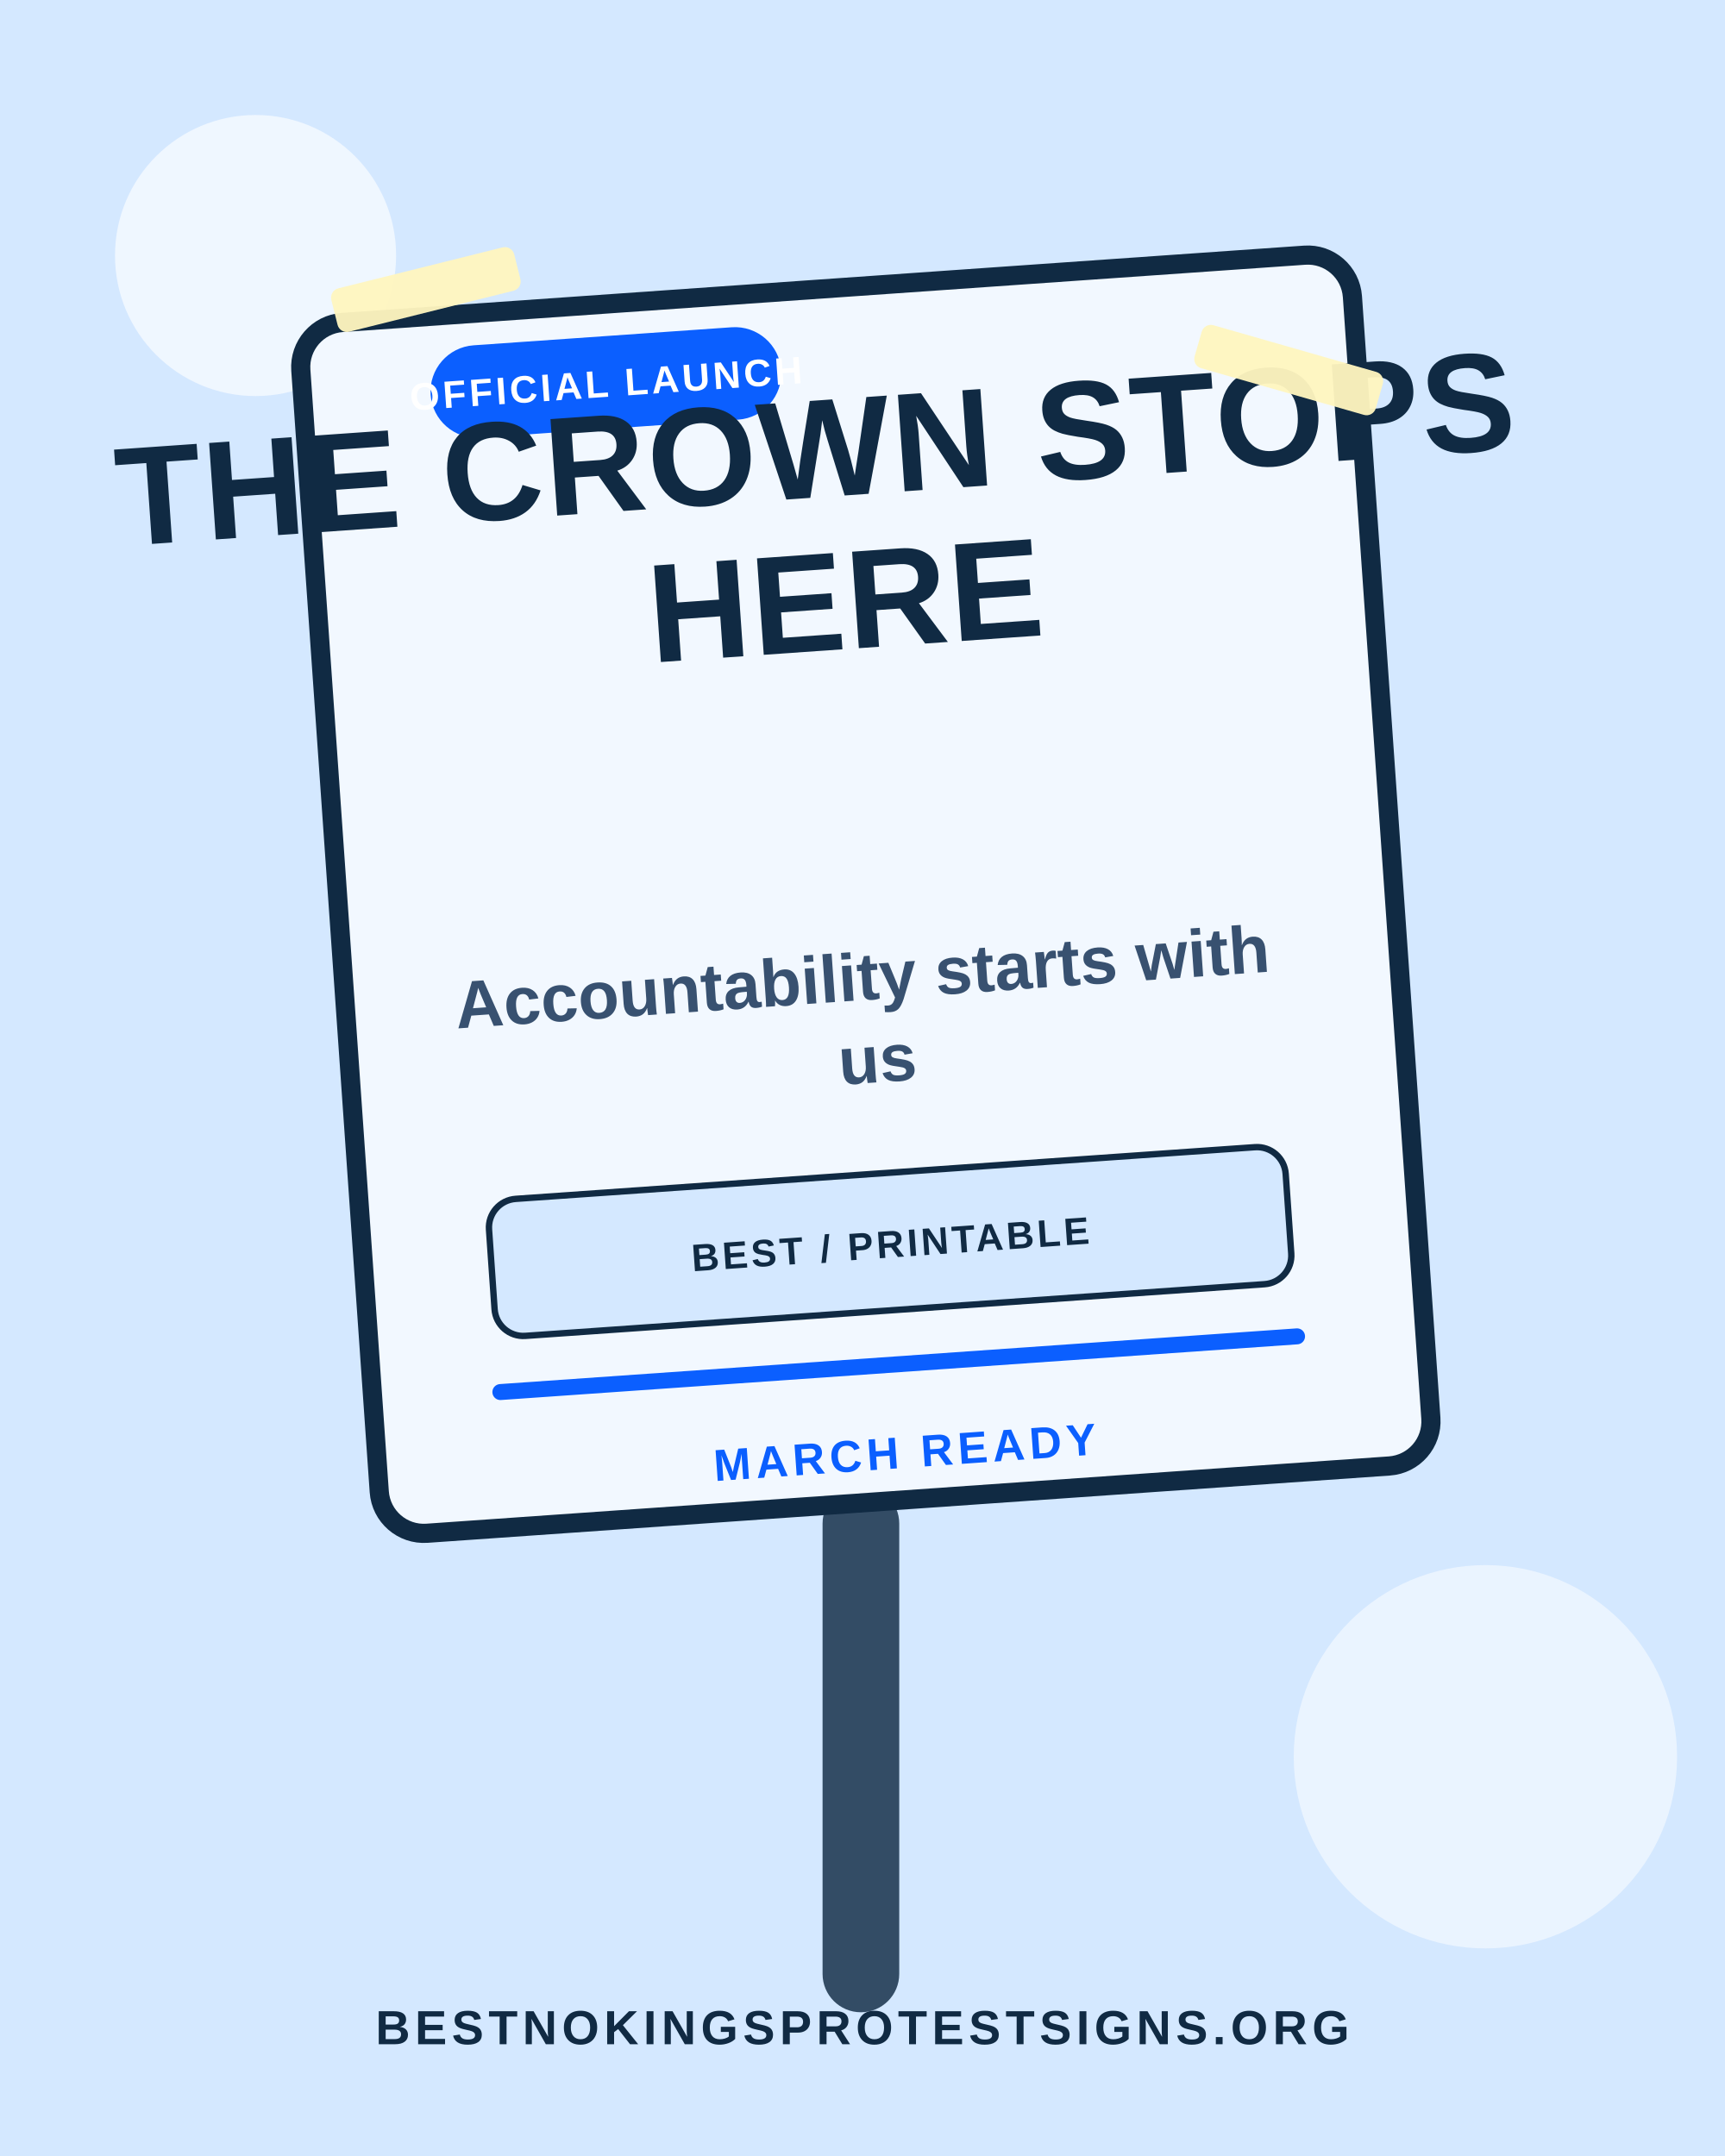
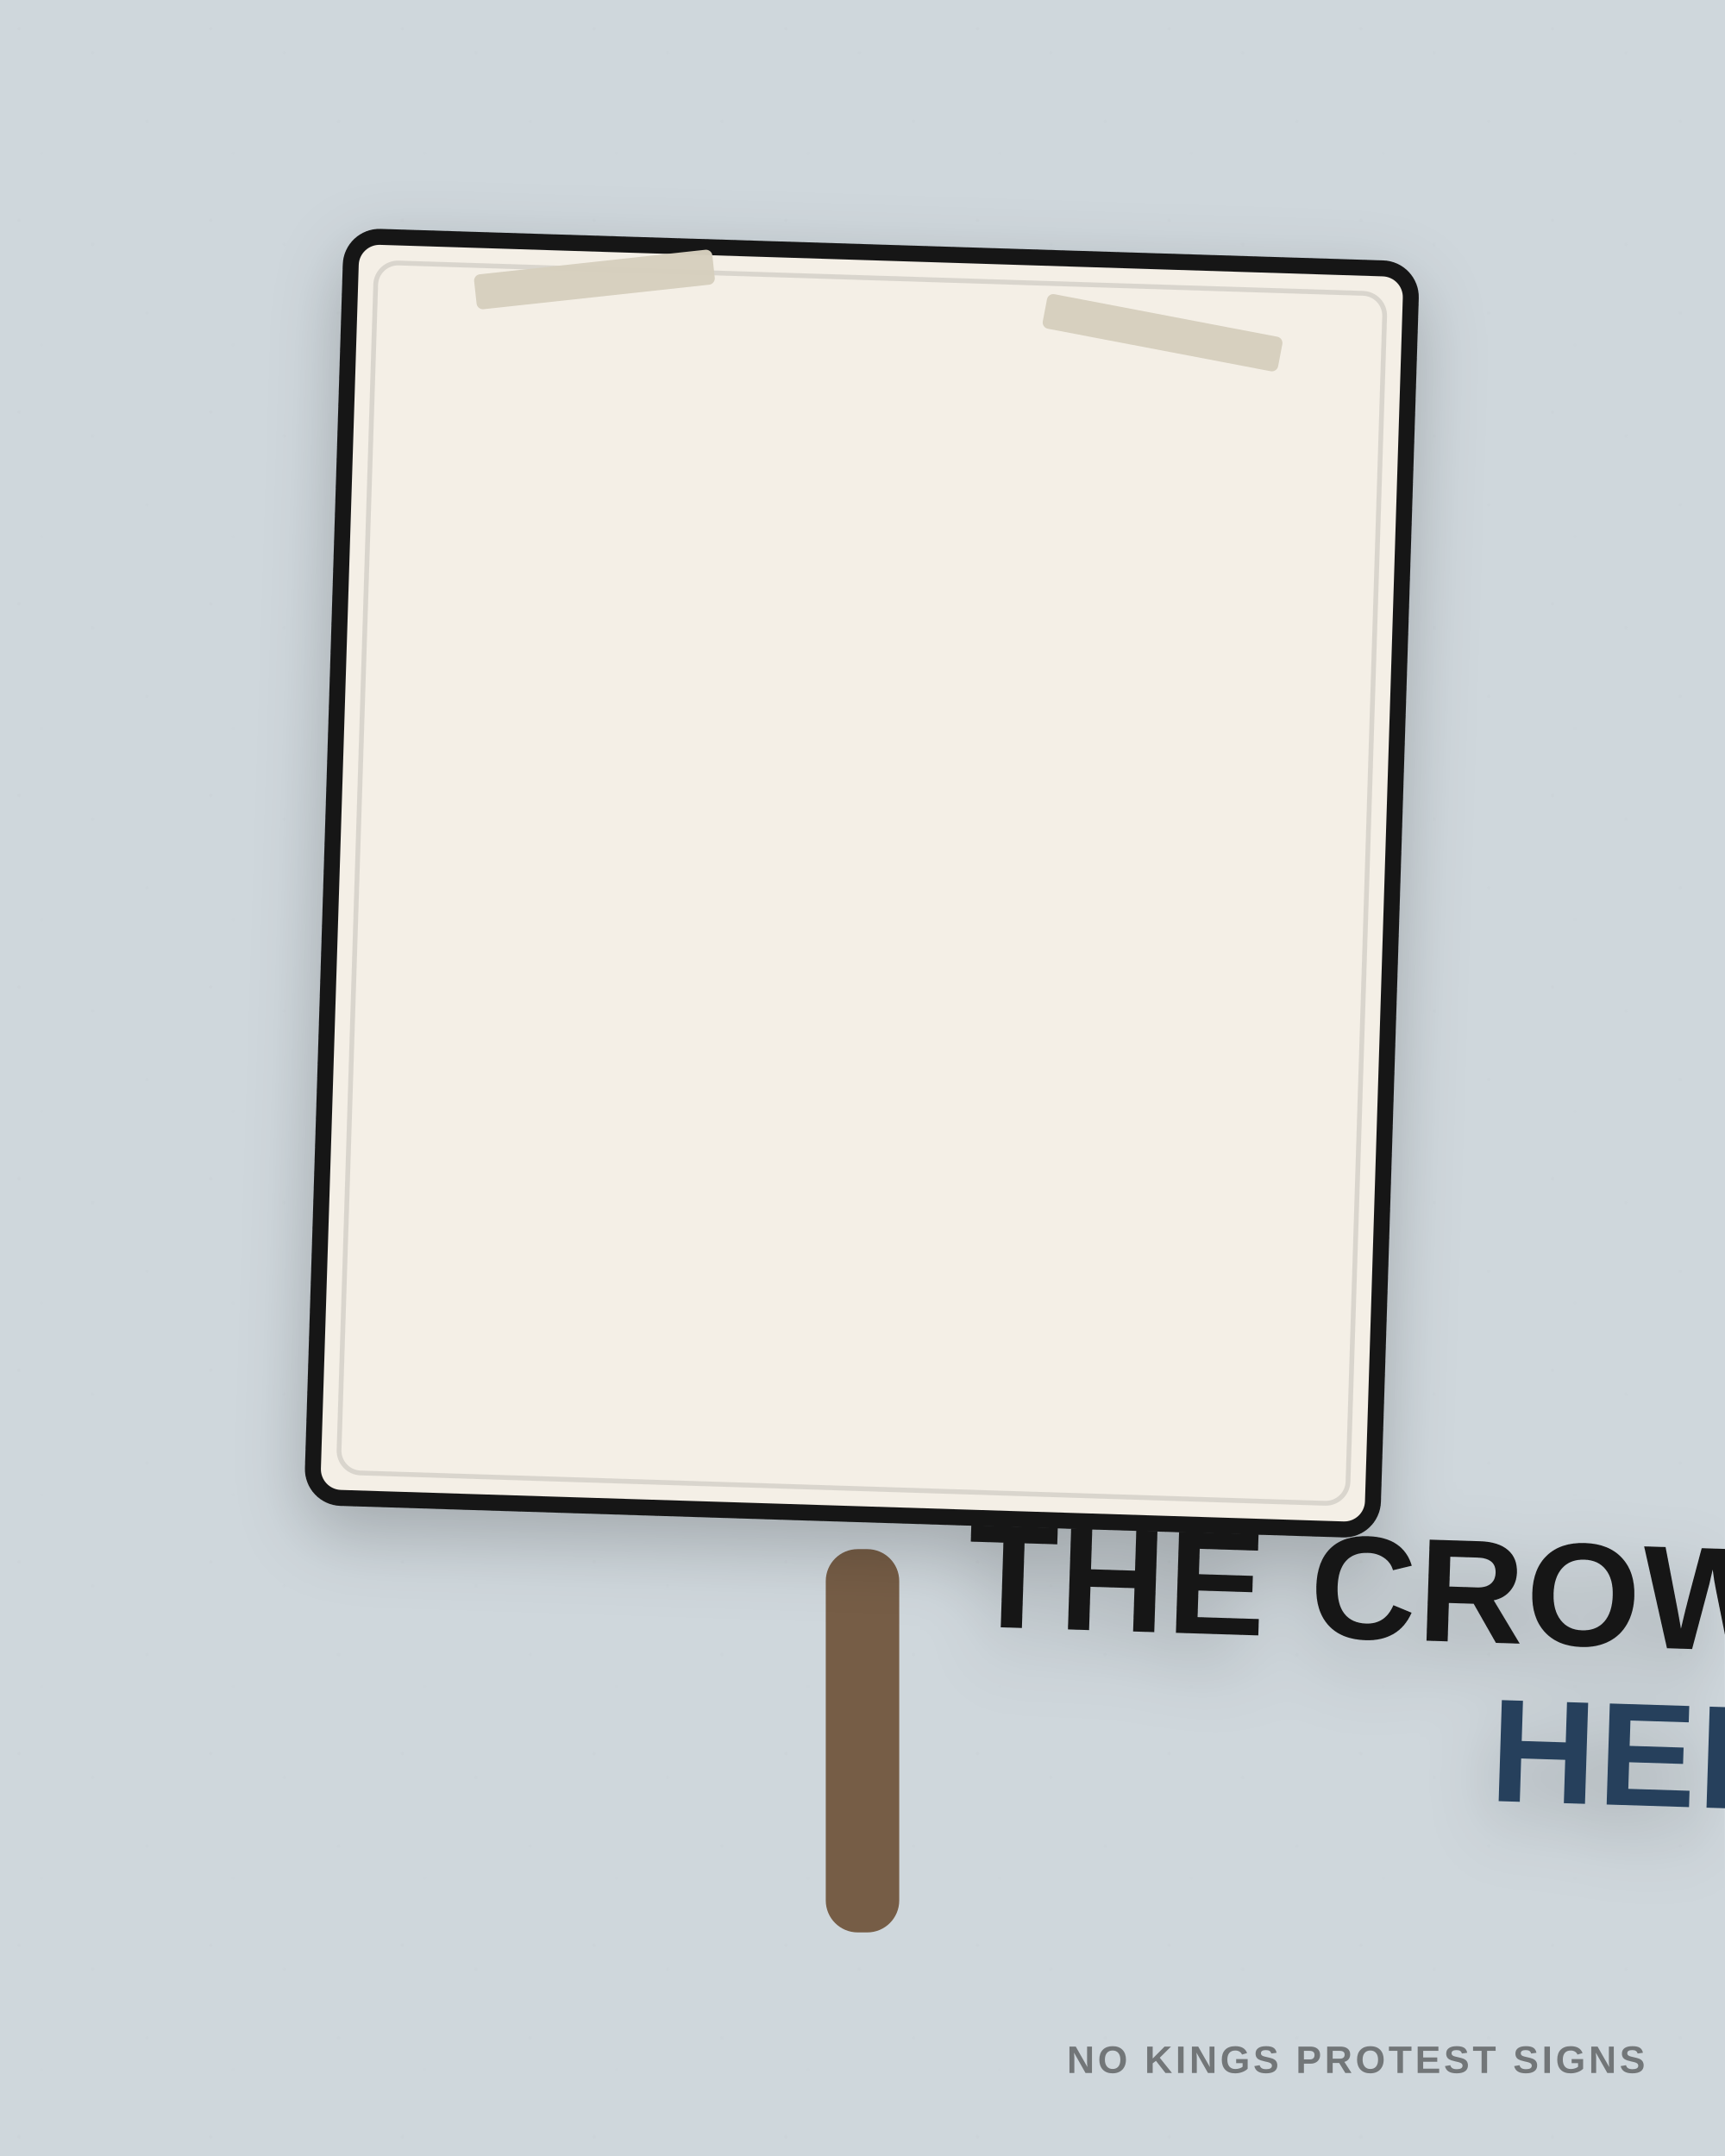
<svg xmlns="http://www.w3.org/2000/svg" width="1080" height="1350" viewBox="0 0 1080 1350" role="img" aria-labelledby="title desc">
-   <rect width="1080" height="1350" fill="#D4E8FF" />
-   <circle cx="160" cy="160" r="88" fill="#F2F8FF" opacity="0.9" />
-   <circle cx="930" cy="1100" r="120" fill="#F2F8FF" opacity="0.75" />
-   <rect x="515" y="930" width="48" height="330" rx="24" fill="#102A43" opacity="0.82" />
-   <g transform="translate(540 530) rotate(-4)">
-     <rect x="-330" y="-350" width="660" height="760" rx="28" fill="#F2F8FF" stroke="#102A43" stroke-width="12" />
-     <rect x="-250" y="-330" width="220" height="58" rx="29" fill="#0B5FFF" />
-     <text x="-140" y="-292" text-anchor="middle" font-family="Arial, Helvetica, sans-serif" font-size="24" font-weight="700" fill="#FFFFFF" letter-spacing="2">OFFICIAL LAUNCH</text>
-     <text x="0" y="-220" text-anchor="middle" font-family="Arial, Helvetica, sans-serif" font-size="88" font-weight="800" fill="#102A43" letter-spacing="1">
-       <tspan x="0" dy="0">THE CROWN STOPS</tspan>
-       <tspan x="0" dy="96">HERE</tspan>
-     </text>
-     <text x="0" y="96" text-anchor="middle" font-family="Arial, Helvetica, sans-serif" font-size="42" font-weight="600" fill="#385170">
-       <tspan x="0" dy="0">Accountability starts with</tspan>
-       <tspan x="0" dy="52">us</tspan>
-     </text>
-     <rect x="-250" y="205" width="500" height="86" rx="18" fill="#D4E8FF" stroke="#102A43" stroke-width="4" />
-     <text x="0" y="258" text-anchor="middle" font-family="Arial, Helvetica, sans-serif" font-size="24" font-weight="700" fill="#102A43" letter-spacing="2">BEST / PRINTABLE</text>
-     <line x1="-250" y1="325" x2="250" y2="325" stroke="#0B5FFF" stroke-width="10" stroke-linecap="round" />
-     <text x="0" y="390" text-anchor="middle" font-family="Arial, Helvetica, sans-serif" font-size="28" font-weight="700" fill="#0B5FFF" letter-spacing="3">MARCH READY</text>
+   <defs>
+     <filter id="shadow" x="-20%" y="-20%" width="140%" height="140%">
+       <feDropShadow dx="0" dy="16" stdDeviation="22" flood-color="#000000" flood-opacity="0.22" />
+     </filter>
+     <pattern id="grain" width="120" height="120" patternUnits="userSpaceOnUse">
+       <circle cx="12" cy="18" r="1.1" fill="#000" opacity="0.13" />
+       <circle cx="58" cy="33" r="1.2" fill="#000" opacity="0.08" />
+       <circle cx="92" cy="76" r="1.1" fill="#000" opacity="0.1" />
+       <circle cx="26" cy="96" r="1" fill="#000" opacity="0.07" />
+     </pattern>
+   </defs>
+   <rect width="1080" height="1350" fill="#cfd7dc" />
+   <rect width="1080" height="1350" fill="url(#grain)" opacity="0.08" />
+   <rect x="517" y="970" width="46" height="240" rx="20" fill="#6f5339" opacity="0.92" />
+   <g transform="translate(540 540) rotate(1.8)" filter="url(#shadow)">
+     <rect x="-332" y="-382" width="664" height="790" rx="18" fill="#f4efe6" stroke="#181818" stroke-width="10" />
+     <rect x="-316" y="-366" width="632" height="758" rx="14" fill="none" stroke="rgba(24,24,24,0.12)" stroke-width="3" />
+     <rect x="-255" y="-360" width="150" height="22" rx="4" fill="#d6cfbe" opacity="0.98" transform="rotate(-8 -255 -360)" />
+     <rect x="105" y="-360" width="150" height="22" rx="4" fill="#d6cfbe" opacity="0.98" transform="rotate(9 105 -360)" />
+     <text x="540" y="476" text-anchor="middle" font-family="Arial Black, Arial, Helvetica, sans-serif" font-size="92" font-weight="900" fill="#151515" letter-spacing="1.2">THE CROWN STOPS</text>
+     <text x="540" y="575" text-anchor="middle" font-family="Arial Black, Arial, Helvetica, sans-serif" font-size="92" font-weight="900" fill="#26415b" letter-spacing="1.2">HERE</text>
  </g>
-   <rect x="206" y="182" width="118" height="28" rx="6" fill="#FFF6BF" opacity="0.95" transform="rotate(-14 206 182)" />
-   <rect x="754" y="202" width="118" height="28" rx="6" fill="#FFF6BF" opacity="0.95" transform="rotate(16 754 202)" />
-   <text x="540" y="1280" text-anchor="middle" font-family="Arial, Helvetica, sans-serif" font-size="30" font-weight="700" fill="#102A43" letter-spacing="3">BESTNOKINGSPROTESTSIGNS.ORG</text>
+   <text x="1030" y="1298" text-anchor="end" font-family="Arial, Helvetica, sans-serif" font-size="24" font-weight="700" fill="#262626" opacity="0.55" letter-spacing="2">NO KINGS PROTEST SIGNS</text>
</svg>
